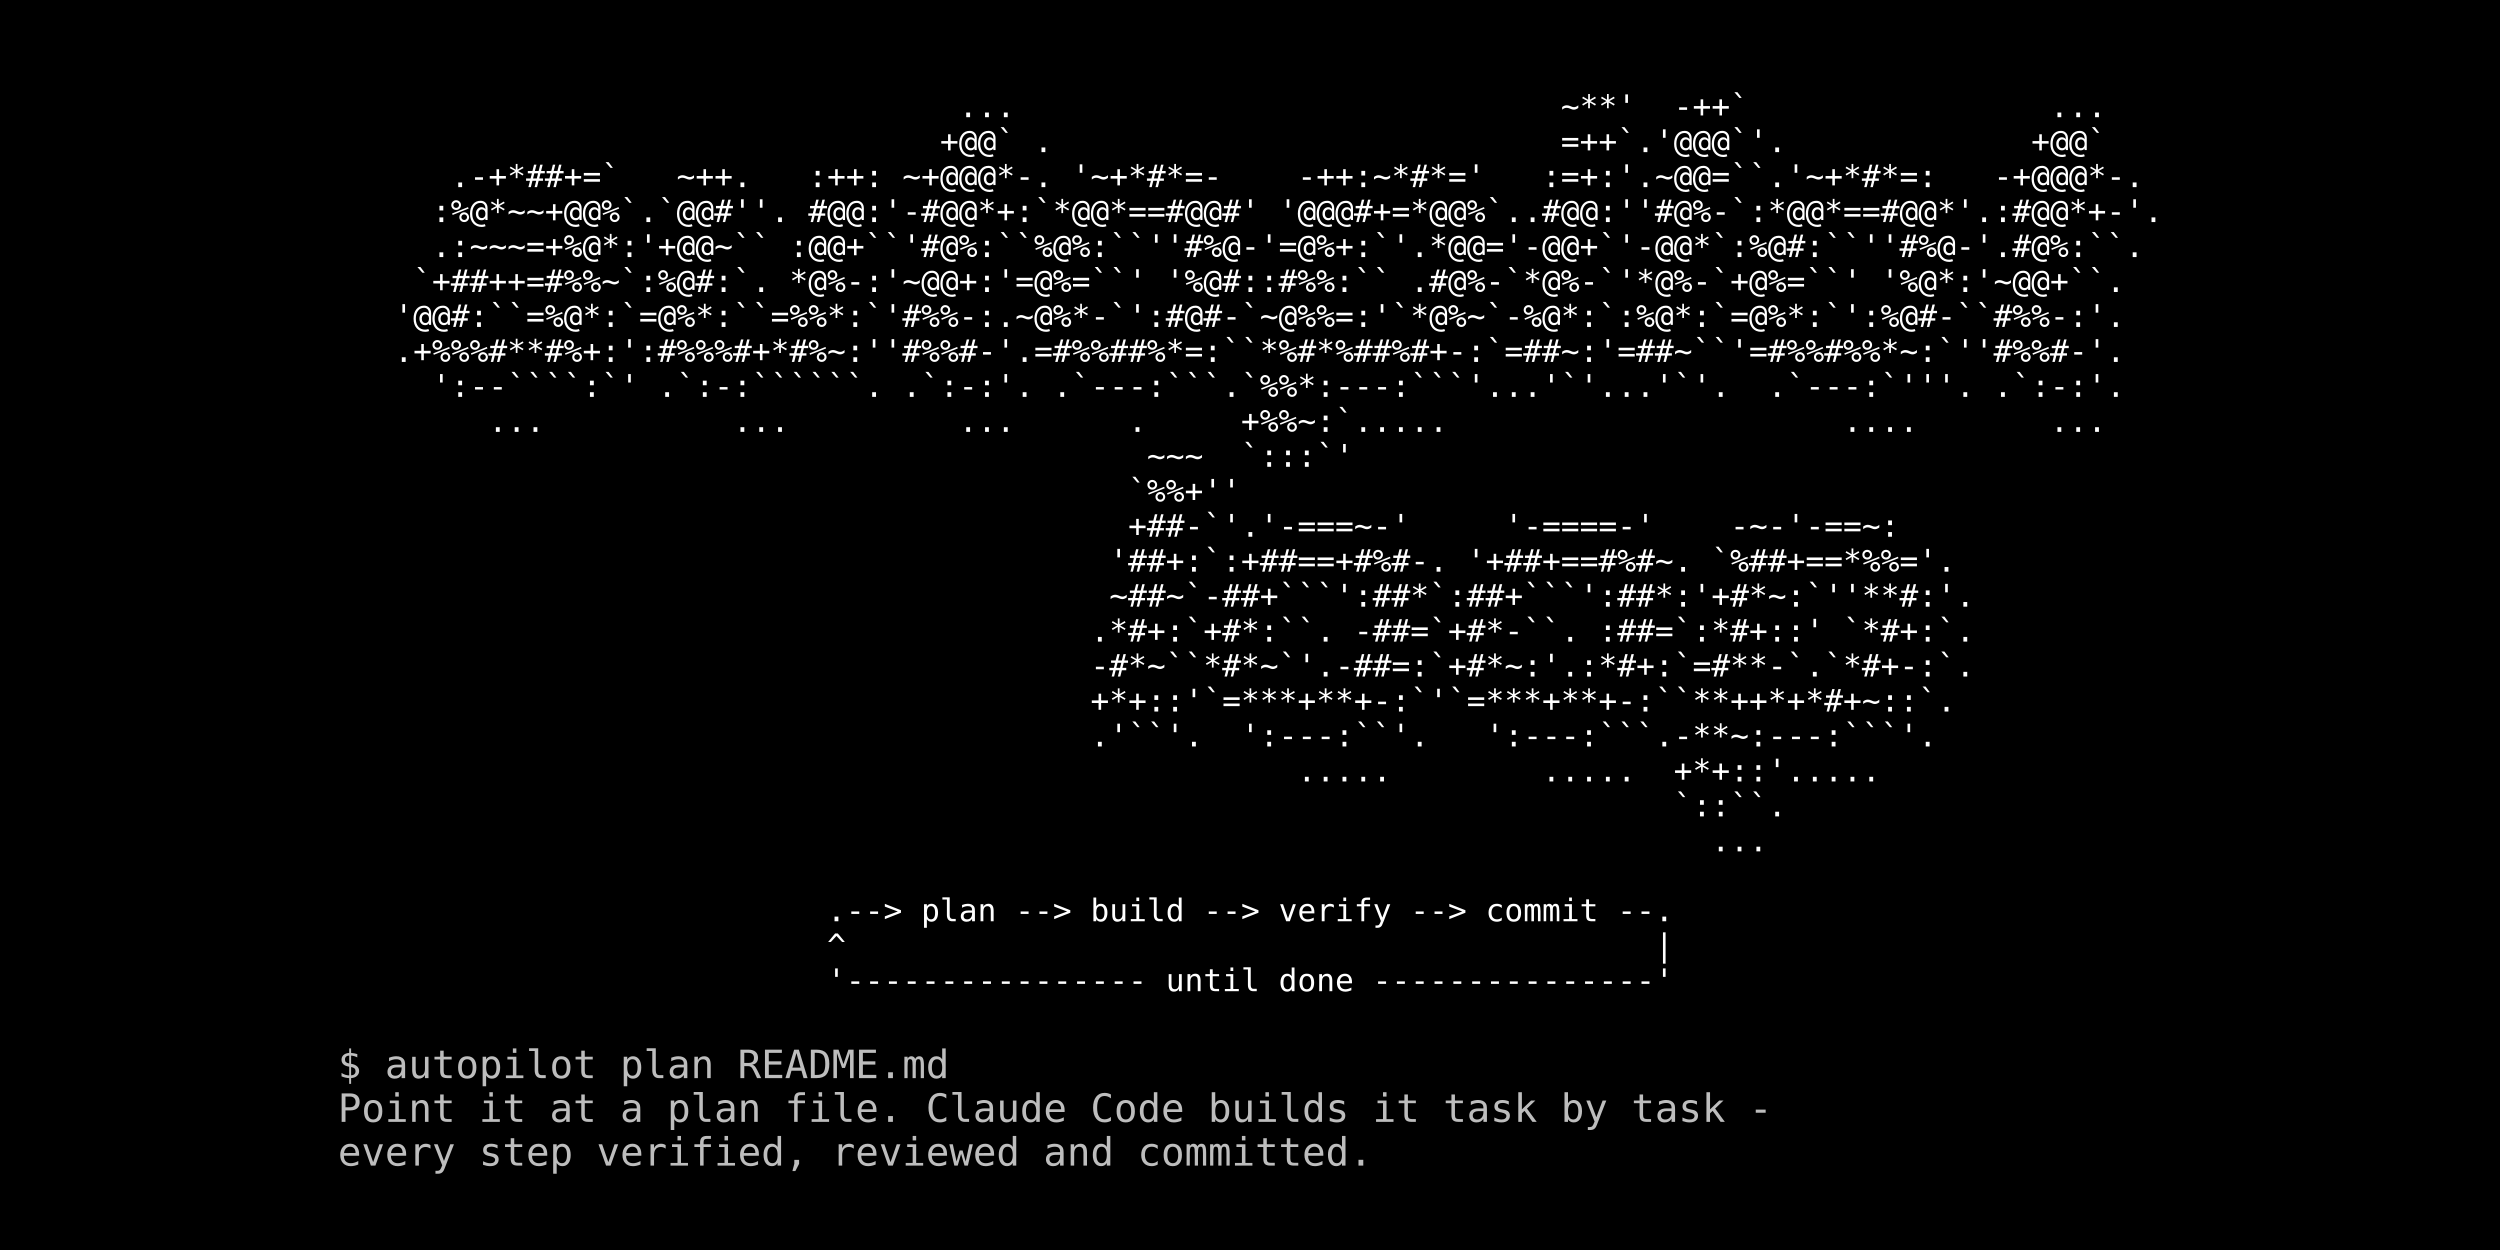
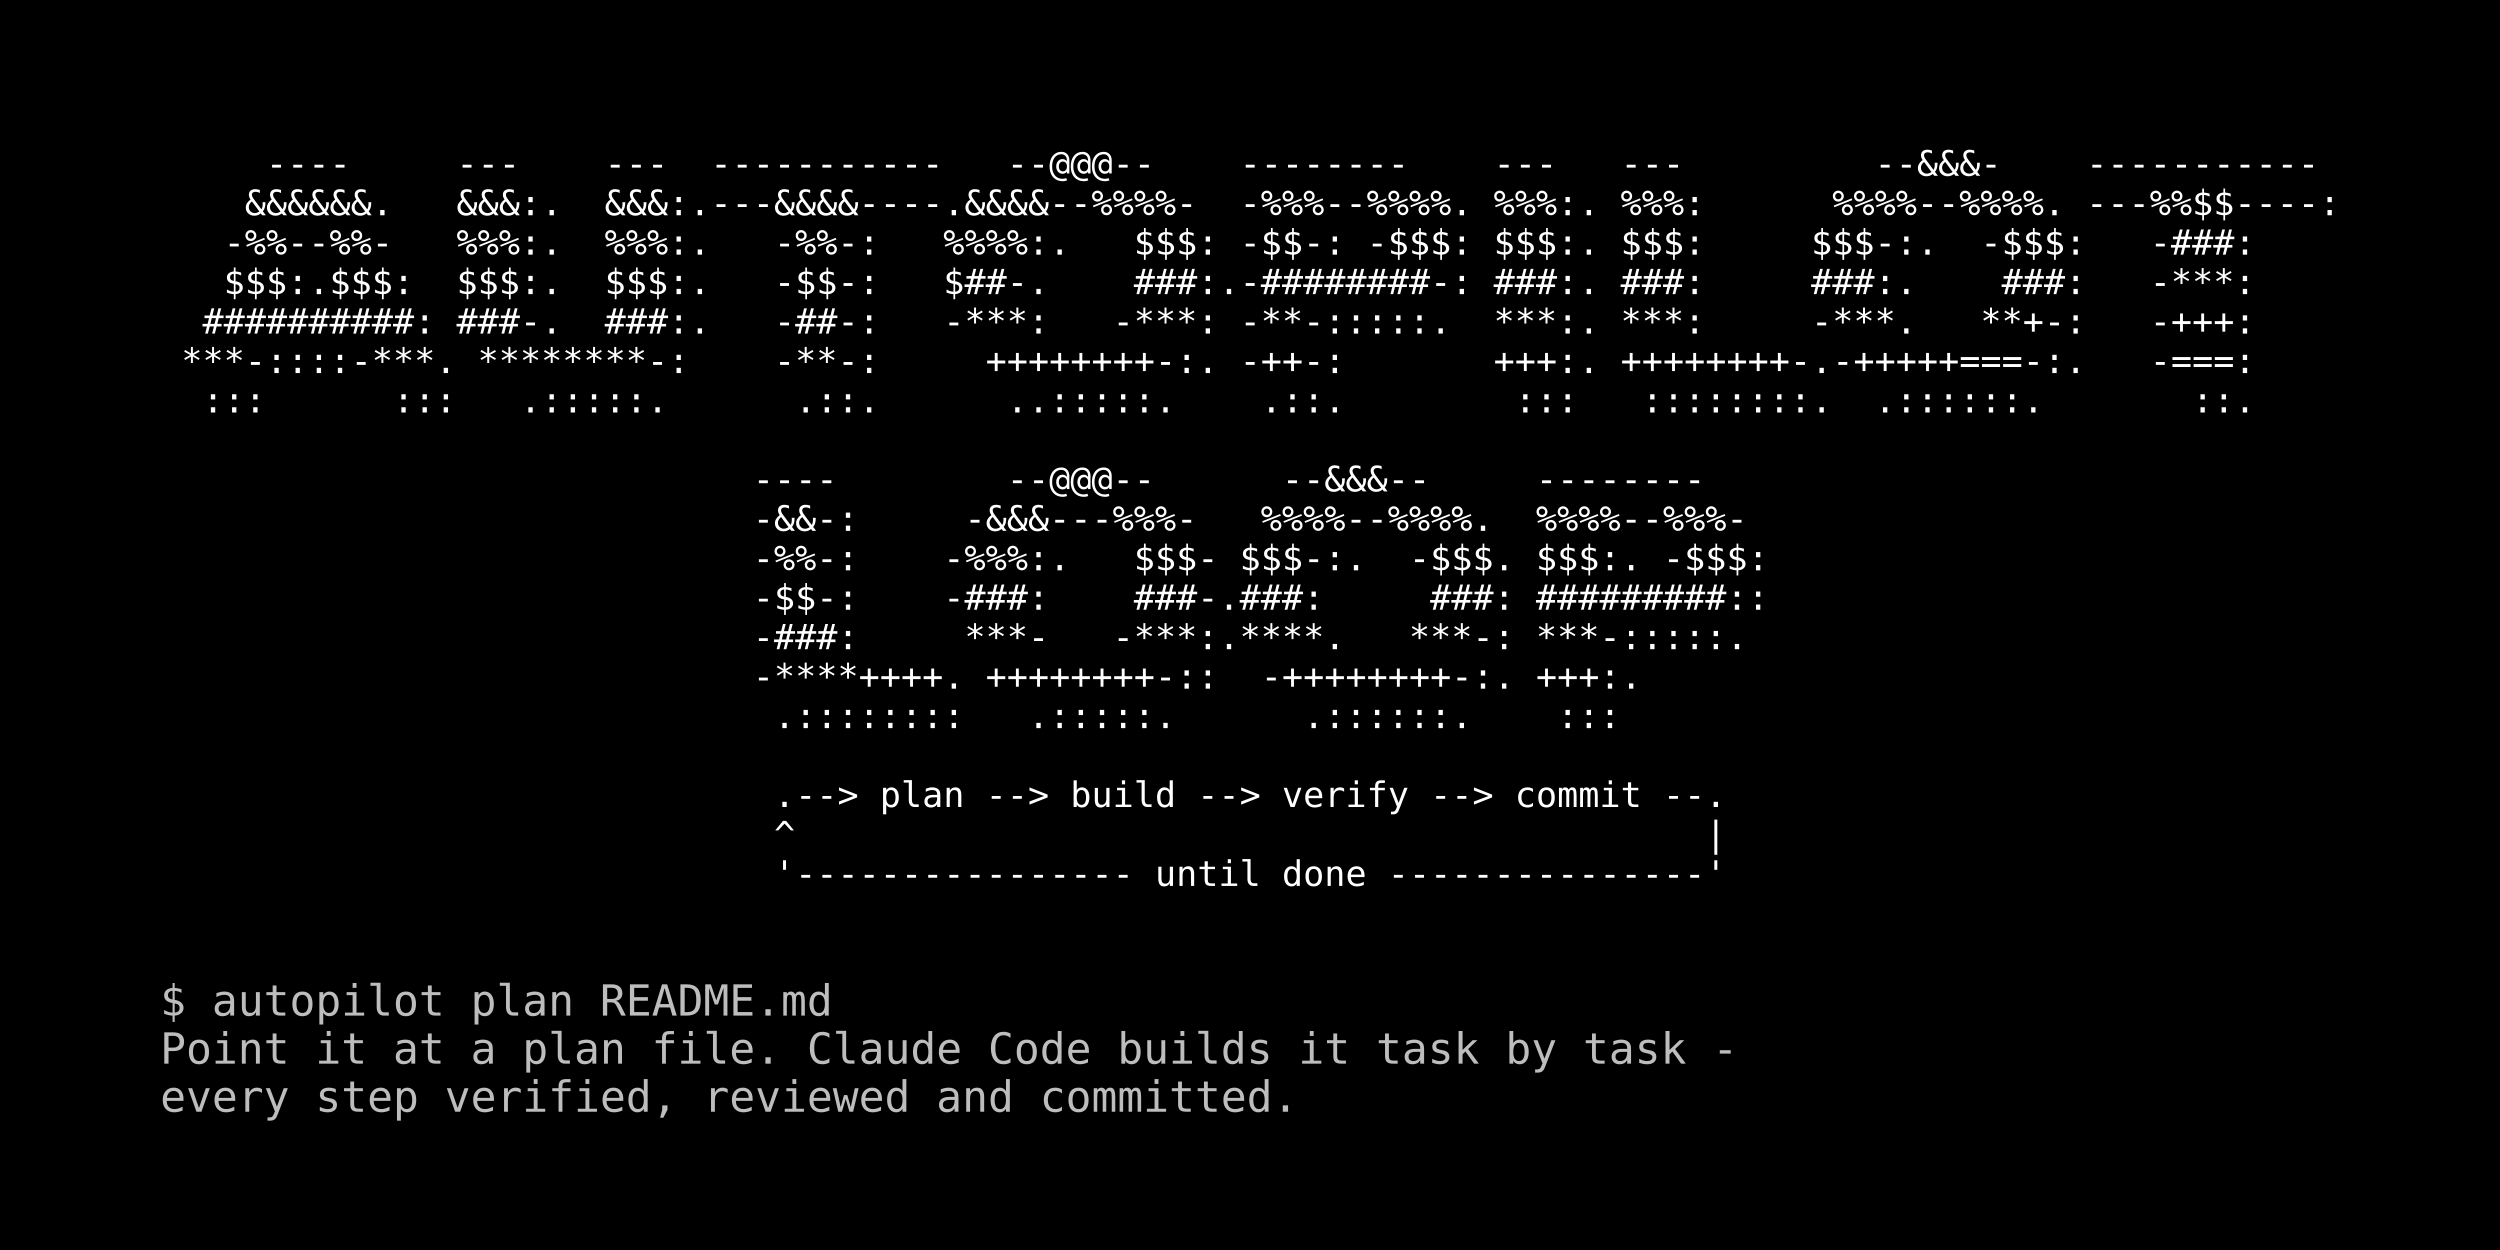
<svg xmlns="http://www.w3.org/2000/svg" viewBox="0 0 1280 640" width="1280" height="640" role="img" aria-label="autopilot-loop">
  <rect width="1280" height="640" fill="#000" />
-   <text x="173" y="60" font-family="DejaVu Sans Mono, Menlo, Consolas, monospace" font-size="16" fill="#fff" xml:space="preserve">
-     <tspan x="173" dy="0.0">                                 ...                             ~**'  -++`                ...</tspan>
-     <tspan x="173" dy="17.9">                                +@@` .                           =++`.'@@@`'.             +@@`</tspan>
-     <tspan x="173" dy="17.9">      .-+*##+=`   ~++.   :++: ~+@@@*-. '~+*#*=-    -++:~*#*='   :=+:'.~@@=``.'~+*#*=:   -+@@@*-.</tspan>
-     <tspan x="173" dy="17.9">     :%@*~~+@@%`.`@@#''. #@@:'-#@@*+:`*@@*==#@@#' '@@@#+=*@@%`..#@@:''#@%-`:*@@*==#@@*'.:#@@*+-'.</tspan>
-     <tspan x="173" dy="17.9">     .:~~~=+%@*:'+@@~`` :@@+``'#@%:``%@%:``''#%@-'=@%+:`'.*@@='-@@+`'-@@*`:%@#:``''#%@-'.#@%:``.</tspan>
-     <tspan x="173" dy="17.9">    `+##++=#%%~`:%@#:`. *@%-:'~@@+:'=@%=``' '%@#::#%%:`` .#@%-`*@%-`'*@%-`+@%=``' '%@*:'~@@+``.</tspan>
-     <tspan x="173" dy="17.9">   '@@#:``=%@*:`=@%*:``=%%*:`'#%%-:.~@%*-`':#@#-`~@%%=:'`*@%~`-%@*:`:%@*:`=@%*:`':%@#-``#%%-:'.</tspan>
-     <tspan x="173" dy="17.9">   .+%%%#**#%+:':#%%%#+*#%~:''#%%#-'.=#%%##%*=:``*%#*%##%#+-:`=##~:'=##~``'=#%%#%%*~:`''#%%#-'.</tspan>
-     <tspan x="173" dy="17.9">     ':--````:`' .`:-:``````. .`:-:'. .`---:```.`%%*:---:```'...'`'...'`'.  .`---:`'''. .`:-:'.</tspan>
-     <tspan x="173" dy="17.9">        ...          ...         ...      .     +%%~:`.....                     ....       ...</tspan>
-     <tspan x="173" dy="17.9">                                           ~~~  `:::`'</tspan>
-     <tspan x="173" dy="17.9">                                          `%%+''</tspan>
-     <tspan x="173" dy="17.9">                                          +##-`'.'-===~-'     '-====-'    -~-'-==~:</tspan>
-     <tspan x="173" dy="17.9">                                         '##+:`:+##==+#%#-. '+##+==#%#~. `%##+==*%%='.</tspan>
-     <tspan x="173" dy="17.9">                                         ~##~`-##+```':##*`:##+```':##*:'+#*~:`''**#:'.</tspan>
-     <tspan x="173" dy="17.9">                                        .*#+:`+#*:``. -##=`+#*-``. :##=`:*#+::' `*#+:`.</tspan>
-     <tspan x="173" dy="17.9">                                        -#*~``*#*~`'.-##=:`+#*~:'.:*#+:`=#**-`.`*#+-:`.</tspan>
-     <tspan x="173" dy="17.9">                                        +*+::'`=***+**+-:`'`=***+**+-:``**++*+*#+~::`.</tspan>
-     <tspan x="173" dy="17.9">                                        .'``'.  ':---:``'.   ':---:```.-**~:---:```'.</tspan>
-     <tspan x="173" dy="17.9">                                                   .....        .....  +*+::'.....</tspan>
-     <tspan x="173" dy="17.9">                                                                       `::``.</tspan>
-     <tspan x="173" dy="17.9">                                                                         ...</tspan>
-     <tspan x="173" dy="17.9"> </tspan>
-     <tspan x="173" dy="17.9">                          .--&gt; plan --&gt; build --&gt; verify --&gt; commit --.</tspan>
-     <tspan x="173" dy="17.9">                          ^                                           |</tspan>
-     <tspan x="173" dy="17.9">                          '---------------- until done ---------------'</tspan>
+   <text x="82" y="90" font-family="DejaVu Sans Mono, Menlo, Consolas, monospace" font-size="18" fill="#fff" xml:space="preserve">
+     <tspan x="82" dy="0.0">     ----     ---    ---  -----------   --@@@--    --------    ---   ---         --&amp;&amp;&amp;-    -----------</tspan>
+     <tspan x="82" dy="20.2">    &amp;&amp;&amp;&amp;&amp;&amp;.   &amp;&amp;&amp;:.  &amp;&amp;&amp;:.---&amp;&amp;&amp;&amp;----.&amp;&amp;&amp;&amp;--%%%%-  -%%%--%%%%. %%%:. %%%:      %%%%--%%%%. ---%%$$----:</tspan>
+     <tspan x="82" dy="20.2">   -%%--%%-   %%%:.  %%%:.   -%%-:   %%%%:.   $$$: -$$-: -$$$: $$$:. $$$:     $$$-:.  -$$$:   -###:</tspan>
+     <tspan x="82" dy="20.2">   $$$:.$$$:  $$$:.  $$$:.   -$$-:   $##-.    ###:.-########-: ###:. ###:     ###:.    ###:   -***:</tspan>
+     <tspan x="82" dy="20.2">  ##########: ###-.  ###:.   -##-:   -***:   -***: -**-:::::.  ***:. ***:     -***.   **+-:   -+++:</tspan>
+     <tspan x="82" dy="20.2"> ***-::::-***. ********-:    -**-:     ++++++++-:. -++-:       +++:. ++++++++-.-+++++===-:.   -===:</tspan>
+     <tspan x="82" dy="20.2">  :::      :::   .:::::.      .::.      ..:::::.    .::.        :::   ::::::::.  .::::::.       ::.</tspan>
+     <tspan x="82" dy="20.2"> </tspan>
+     <tspan x="82" dy="20.2">                            ----        --@@@--      --&amp;&amp;&amp;--     --------</tspan>
+     <tspan x="82" dy="20.2">                            -&amp;&amp;-:     -&amp;&amp;&amp;---%%%-   %%%%--%%%%.  %%%%--%%%-</tspan>
+     <tspan x="82" dy="20.2">                            -%%-:    -%%%:.   $$$- $$$-:.  -$$$. $$$:. -$$$:</tspan>
+     <tspan x="82" dy="20.2">                            -$$-:    -###:    ###-.###:     ###: #########::</tspan>
+     <tspan x="82" dy="20.2">                            -###:     ***-   -***:.****.   ***-: ***-:::::.</tspan>
+     <tspan x="82" dy="20.2">                            -****++++. ++++++++-::  -++++++++-:. +++:.</tspan>
+     <tspan x="82" dy="20.2">                             .::::::::   .:::::.      .::::::.    :::</tspan>
+     <tspan x="82" dy="20.2"> </tspan>
+     <tspan x="82" dy="20.2">                             .--&gt; plan --&gt; build --&gt; verify --&gt; commit --.</tspan>
+     <tspan x="82" dy="20.2">                             ^                                           |</tspan>
+     <tspan x="82" dy="20.2">                             '---------------- until done ---------------'</tspan>
  </text>
-   <text x="173" y="552" font-family="DejaVu Sans Mono, Menlo, Consolas, monospace" font-size="20" fill="#bdbdbd" xml:space="preserve">
-     <tspan x="173" dy="0.0">$ autopilot plan README.md</tspan>
-     <tspan x="173" dy="22.4">Point it at a plan file. Claude Code builds it task by task -</tspan>
-     <tspan x="173" dy="22.4">every step verified, reviewed and committed.</tspan>
+   <text x="82" y="520" font-family="DejaVu Sans Mono, Menlo, Consolas, monospace" font-size="22" fill="#bdbdbd" xml:space="preserve">
+     <tspan x="82" dy="0.0">$ autopilot plan README.md</tspan>
+     <tspan x="82" dy="24.6">Point it at a plan file. Claude Code builds it task by task -</tspan>
+     <tspan x="82" dy="24.6">every step verified, reviewed and committed.</tspan>
  </text>
</svg>
